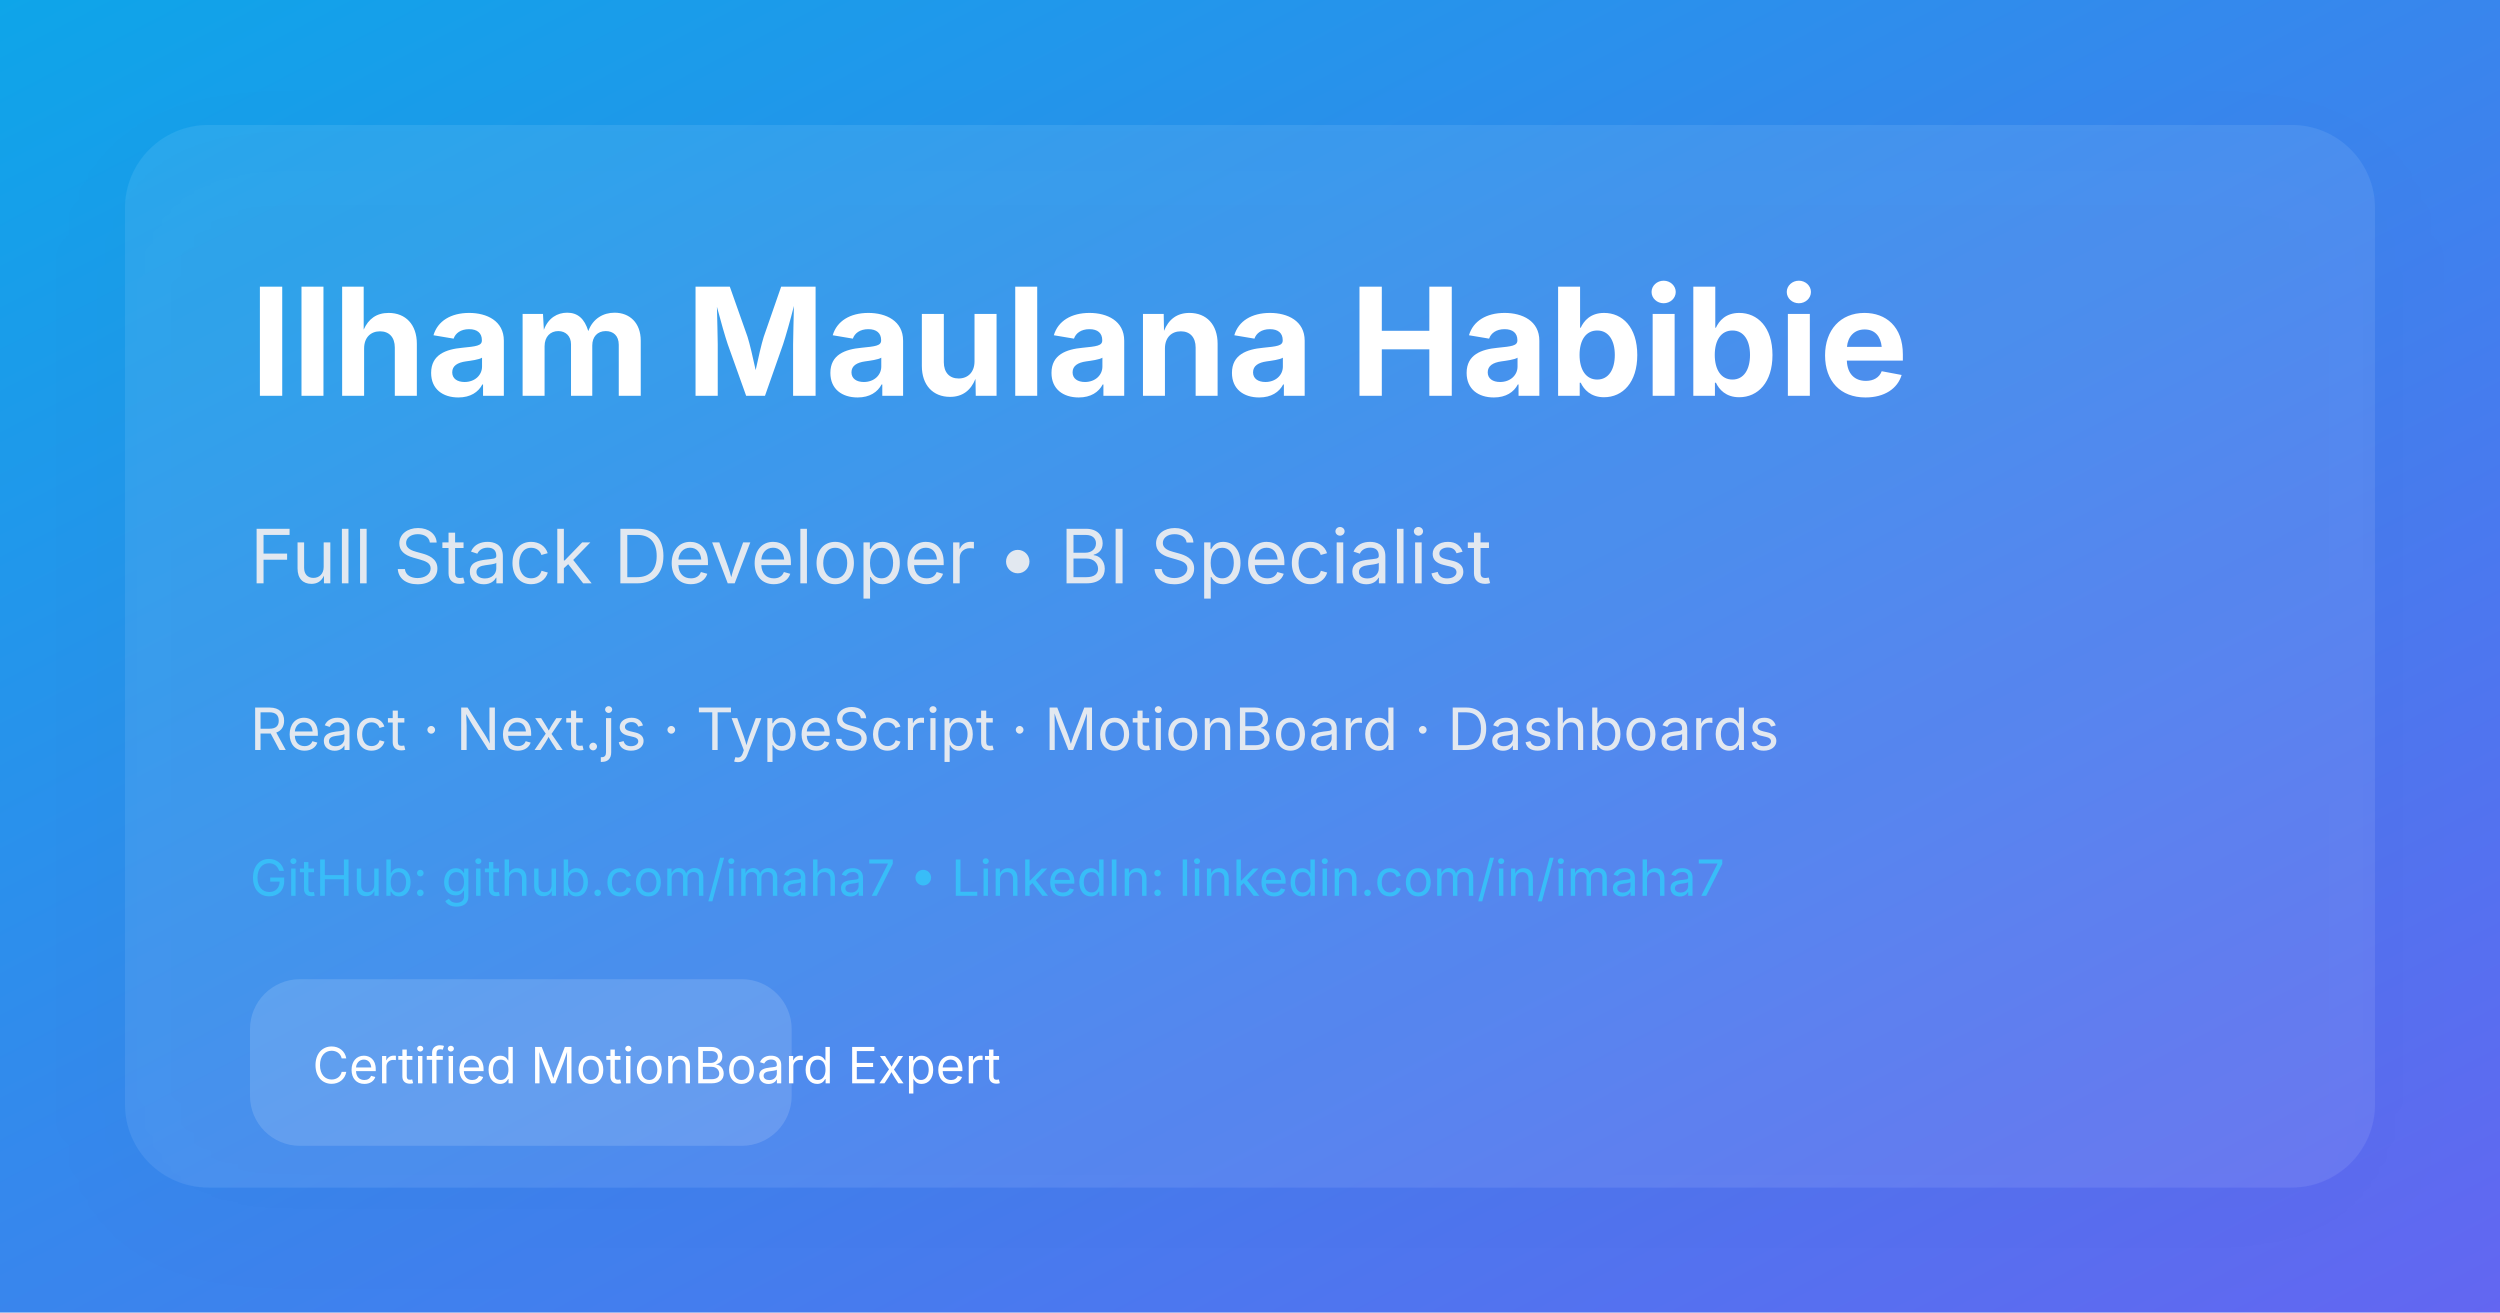
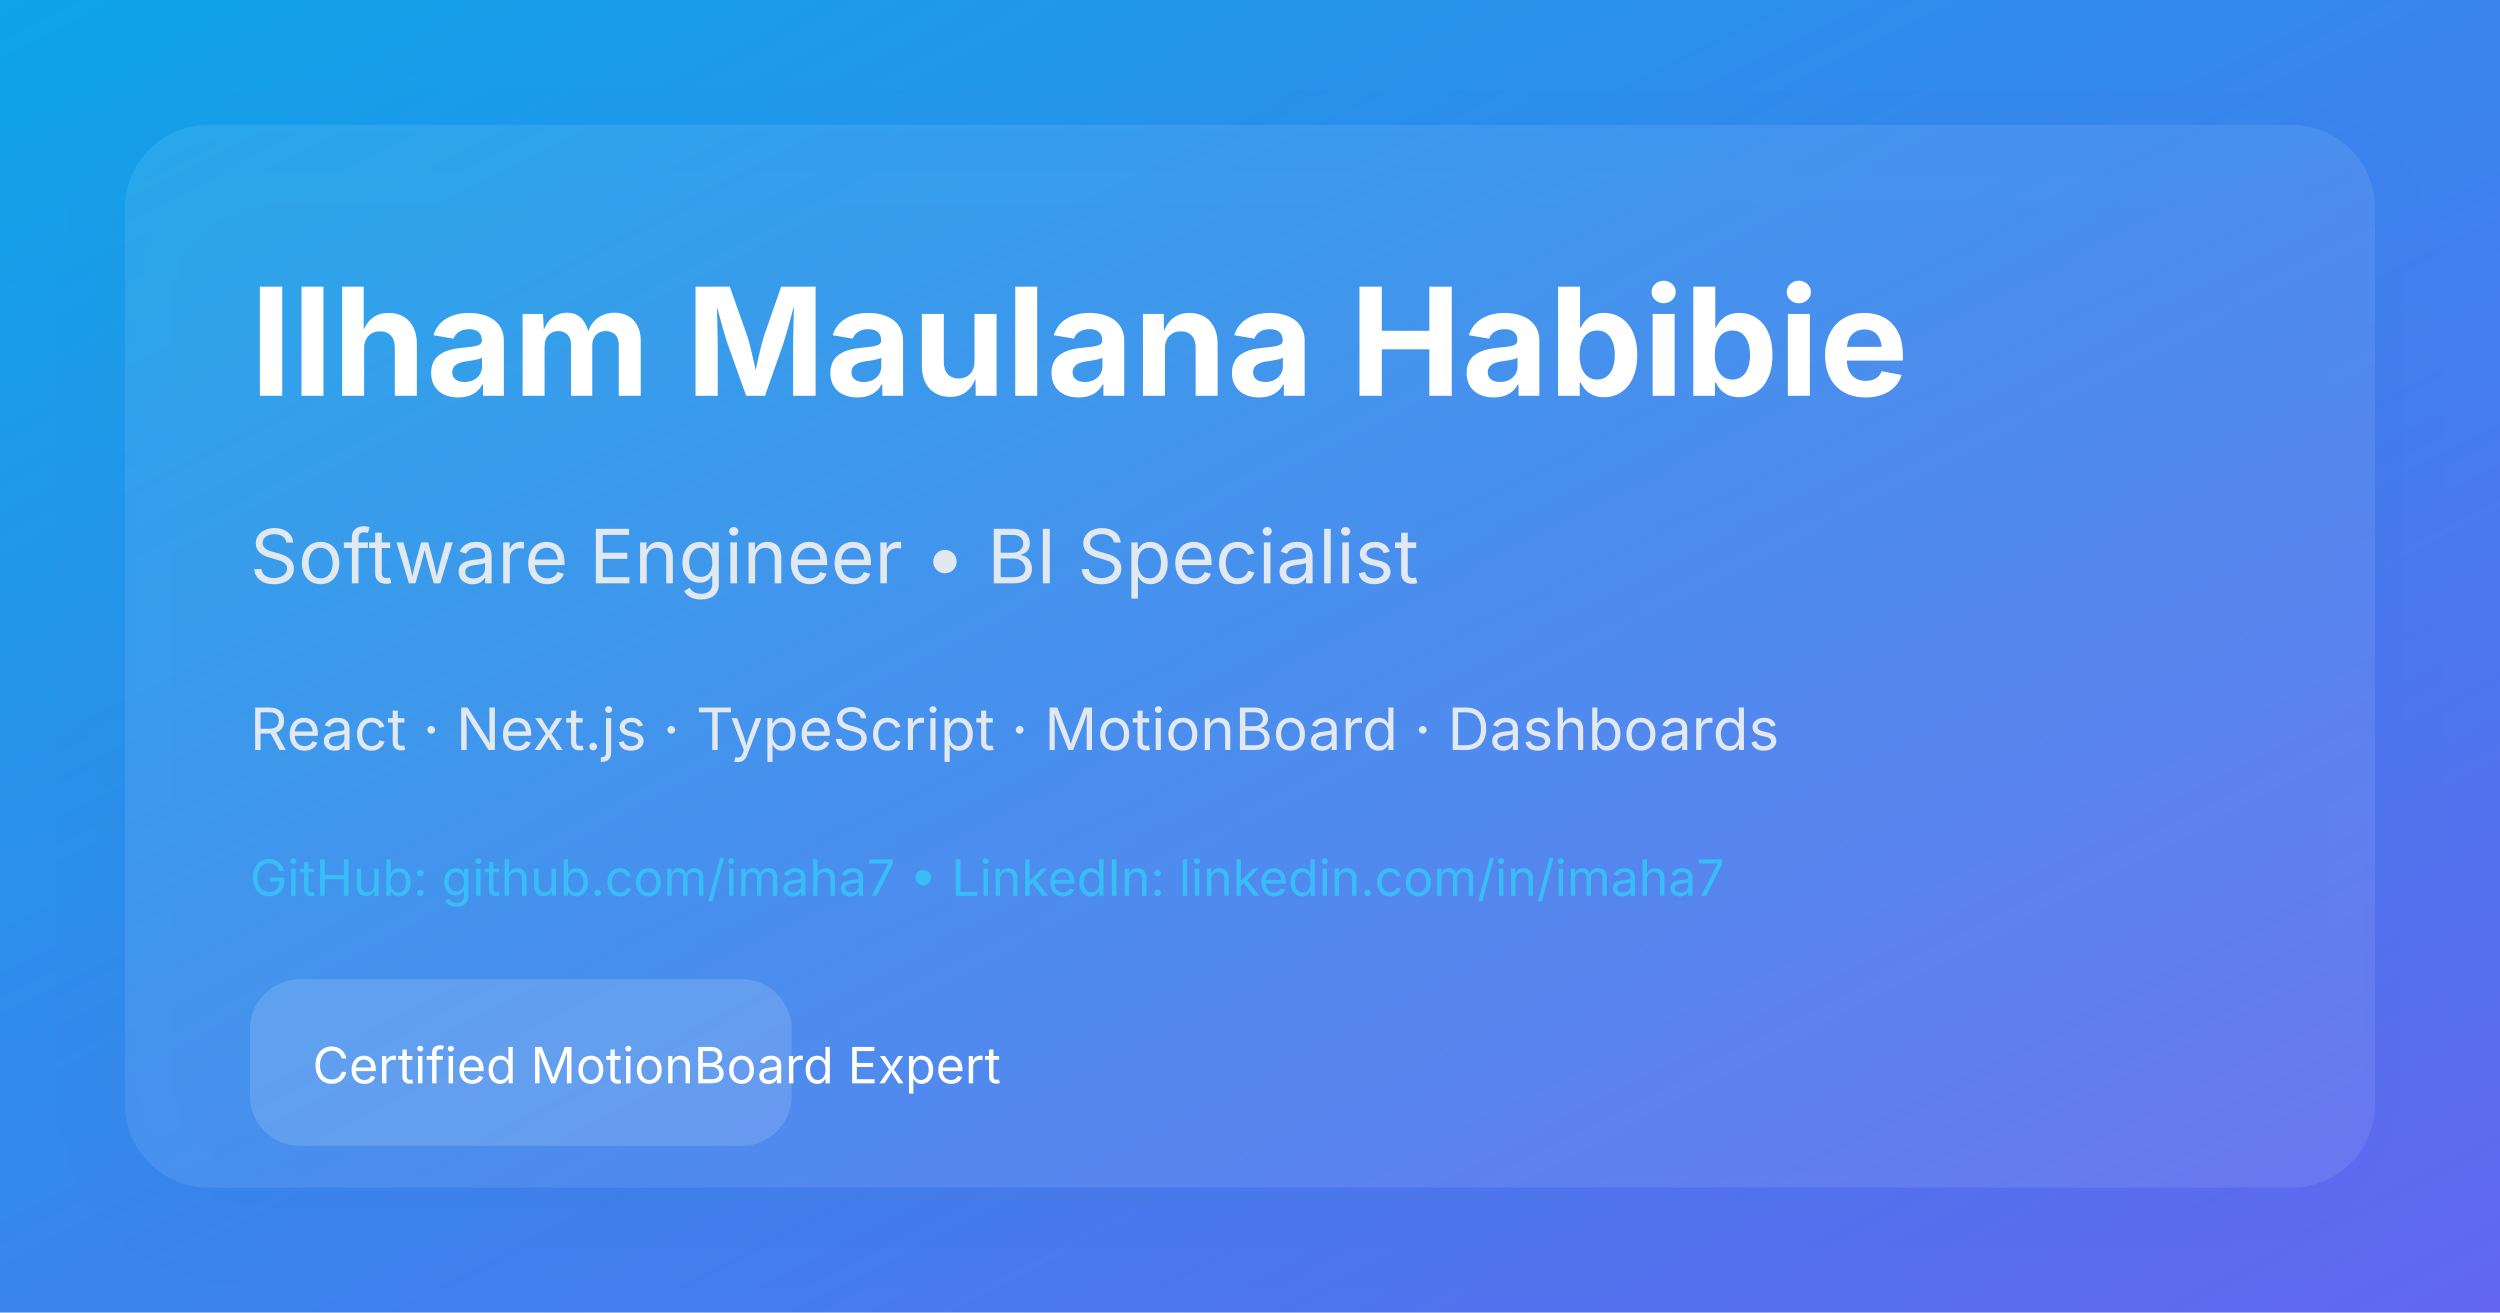
<svg xmlns="http://www.w3.org/2000/svg" width="1200" height="630" viewBox="0 0 1200 630">
  <defs>
    <linearGradient id="bg" x1="0" y1="0" x2="1" y2="1">
      <stop offset="0%" stop-color="#0ea5e9" />
      <stop offset="100%" stop-color="#6366f1" />
    </linearGradient>
    <filter id="shadow" x="-20%" y="-20%" width="140%" height="140%">
      <feDropShadow dx="0" dy="16" stdDeviation="30" flood-color="#000" flood-opacity="0.22" />
    </filter>
  </defs>
  <rect width="1200" height="630" fill="url(#bg)" />
  <rect x="60" y="60" width="1080" height="510" rx="40" fill="#ffffff" fill-opacity="0.08" filter="url(#shadow)" />
  <text x="120" y="190" font-family="Inter, ui-sans-serif, system-ui, sans-serif" font-size="72" font-weight="700" fill="#ffffff">Ilham Maulana Habibie</text>
-   <text x="120" y="280" font-family="Inter, ui-sans-serif, system-ui, sans-serif" font-size="36" fill="#e2e8f0">Full Stack Developer • BI Specialist</text>
+   <text x="120" y="280" font-family="Inter, ui-sans-serif, system-ui, sans-serif" font-size="36" fill="#e2e8f0">Software Engineer • BI Specialist</text>
  <text x="120" y="360" font-family="Inter, ui-sans-serif, system-ui, sans-serif" font-size="28" fill="#e2e8f0">React · Next.js · TypeScript · MotionBoard · Dashboards</text>
  <text x="120" y="430" font-family="Inter, ui-sans-serif, system-ui, sans-serif" font-size="24" fill="#38bdf8">GitHub: github.com/imaha7 • LinkedIn: linkedin.com/in/imaha7</text>
  <g transform="translate(120, 470)">
    <rect x="0" y="0" width="260" height="80" rx="24" fill="#ffffff" fill-opacity="0.14" />
    <text x="30" y="50" font-family="Inter, ui-sans-serif, system-ui, sans-serif" font-size="24" fill="#ffffff">Certified MotionBoard Expert</text>
  </g>
</svg>
